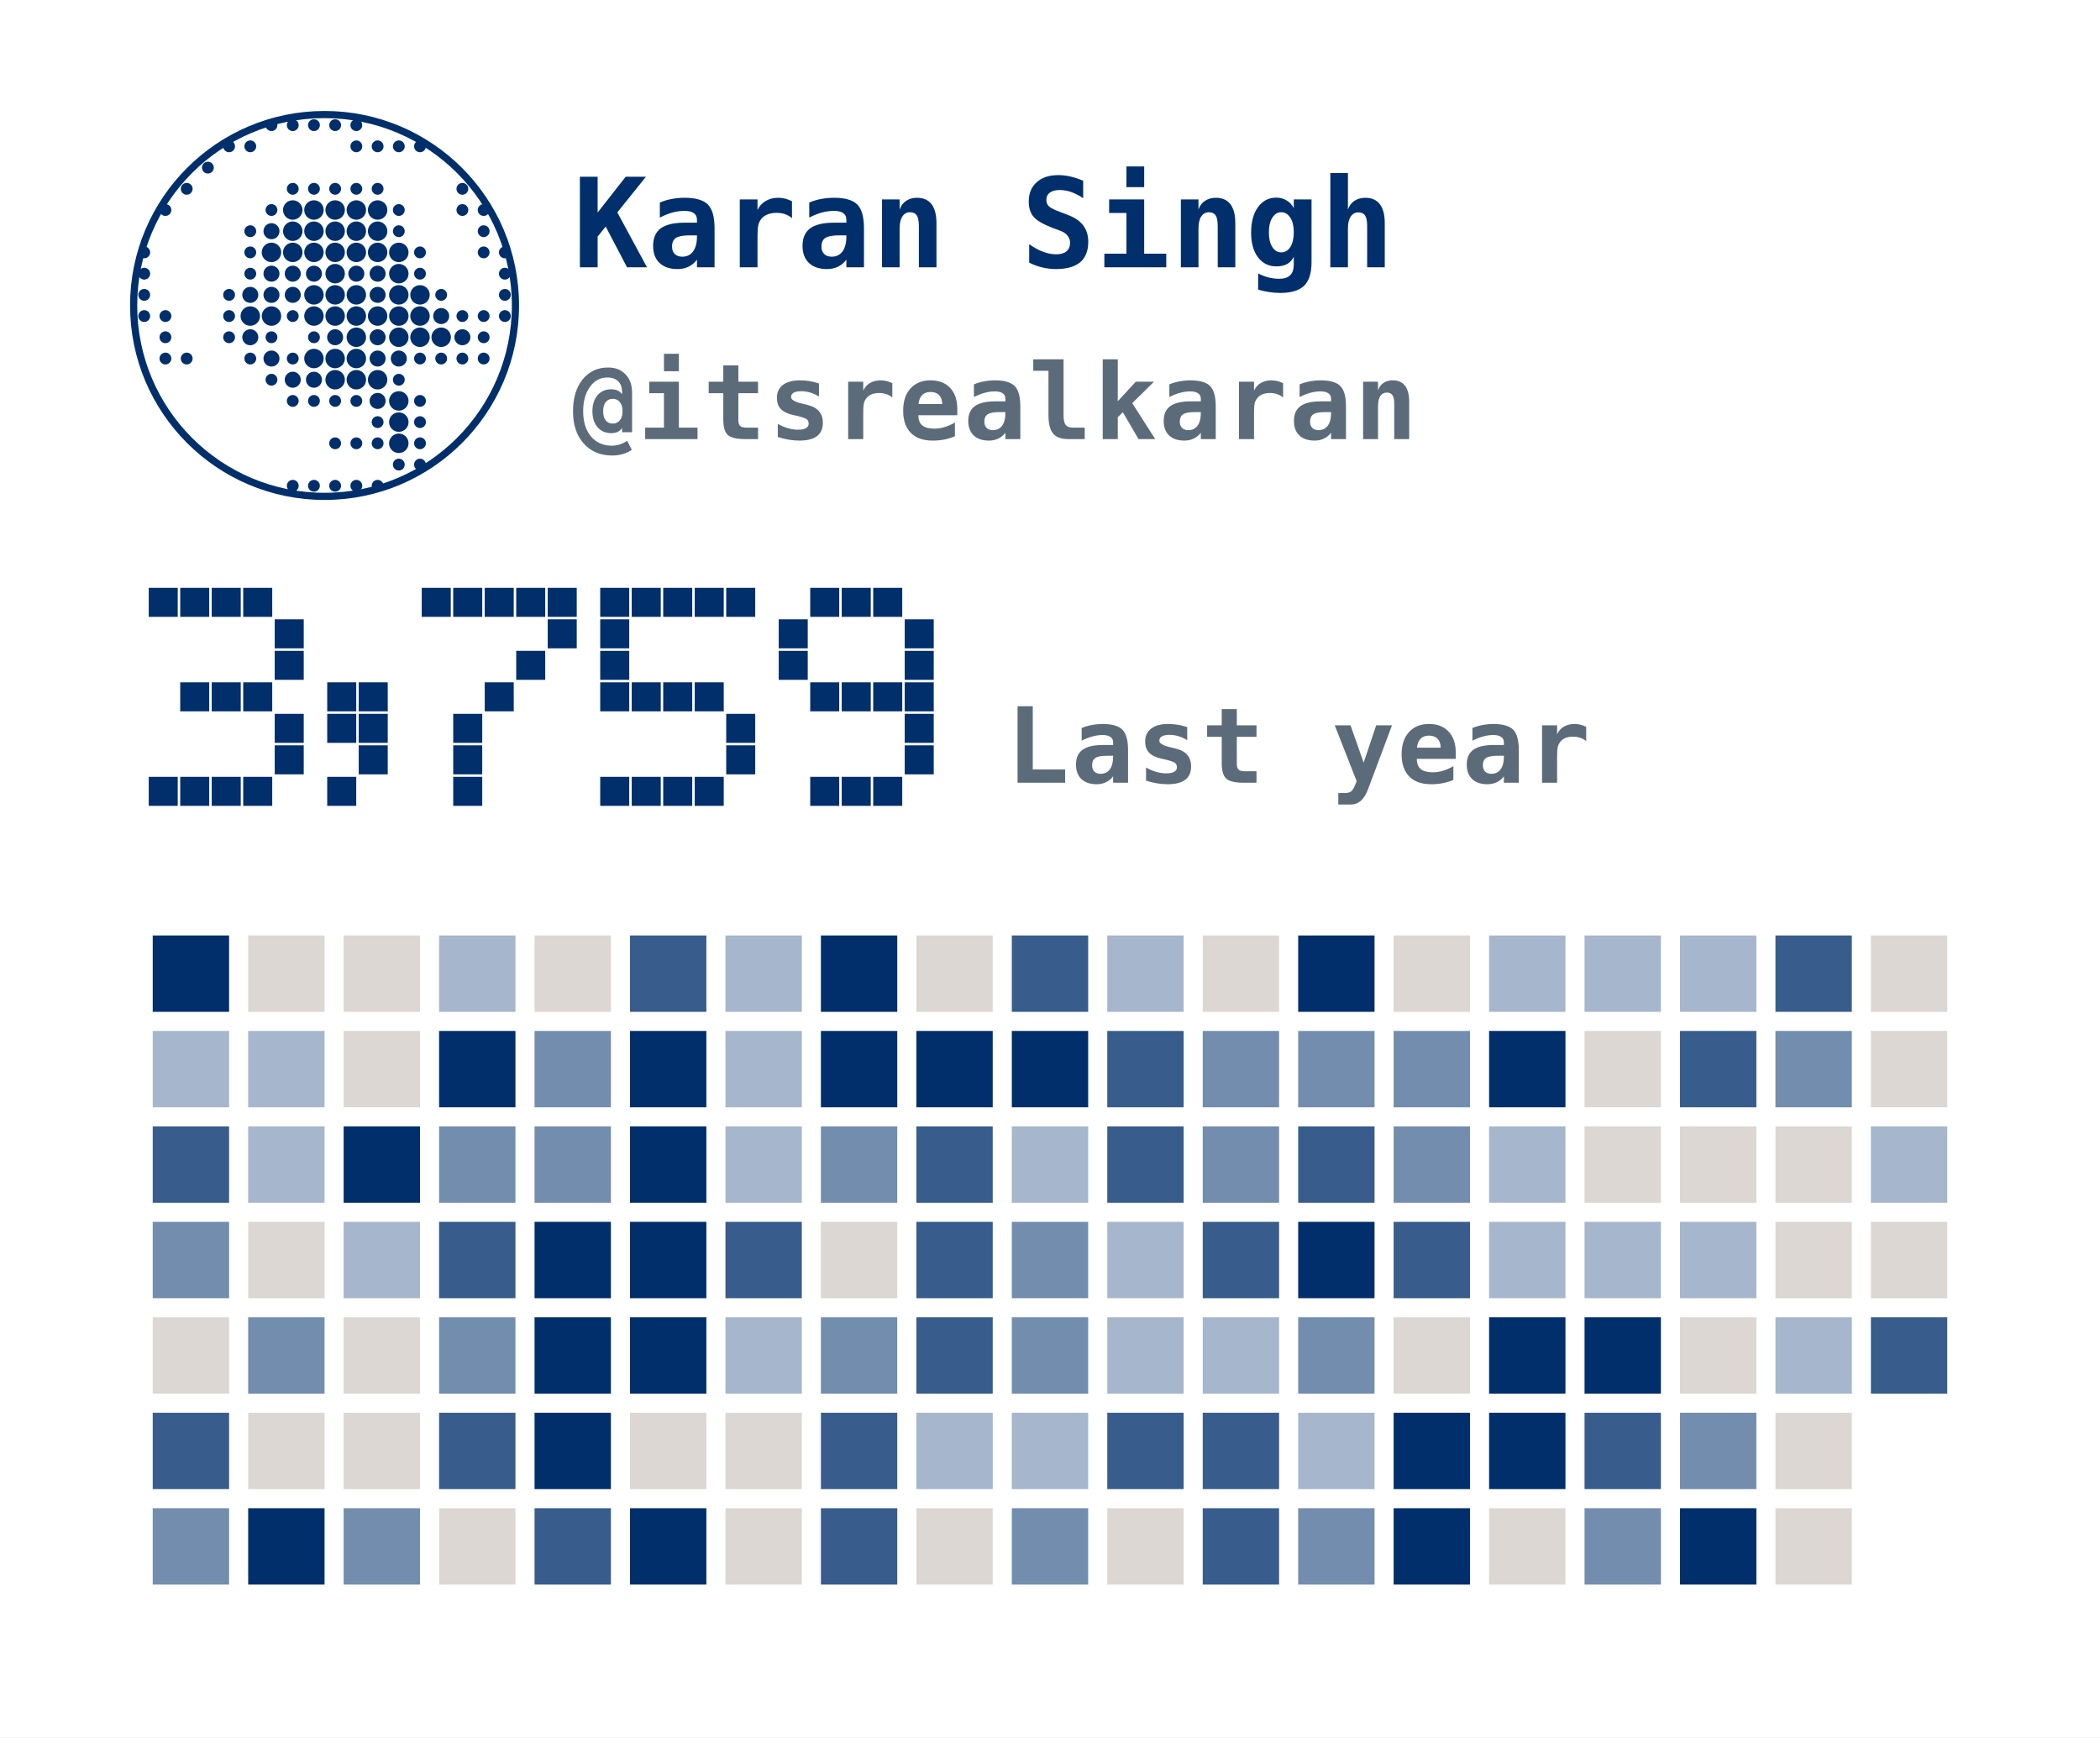
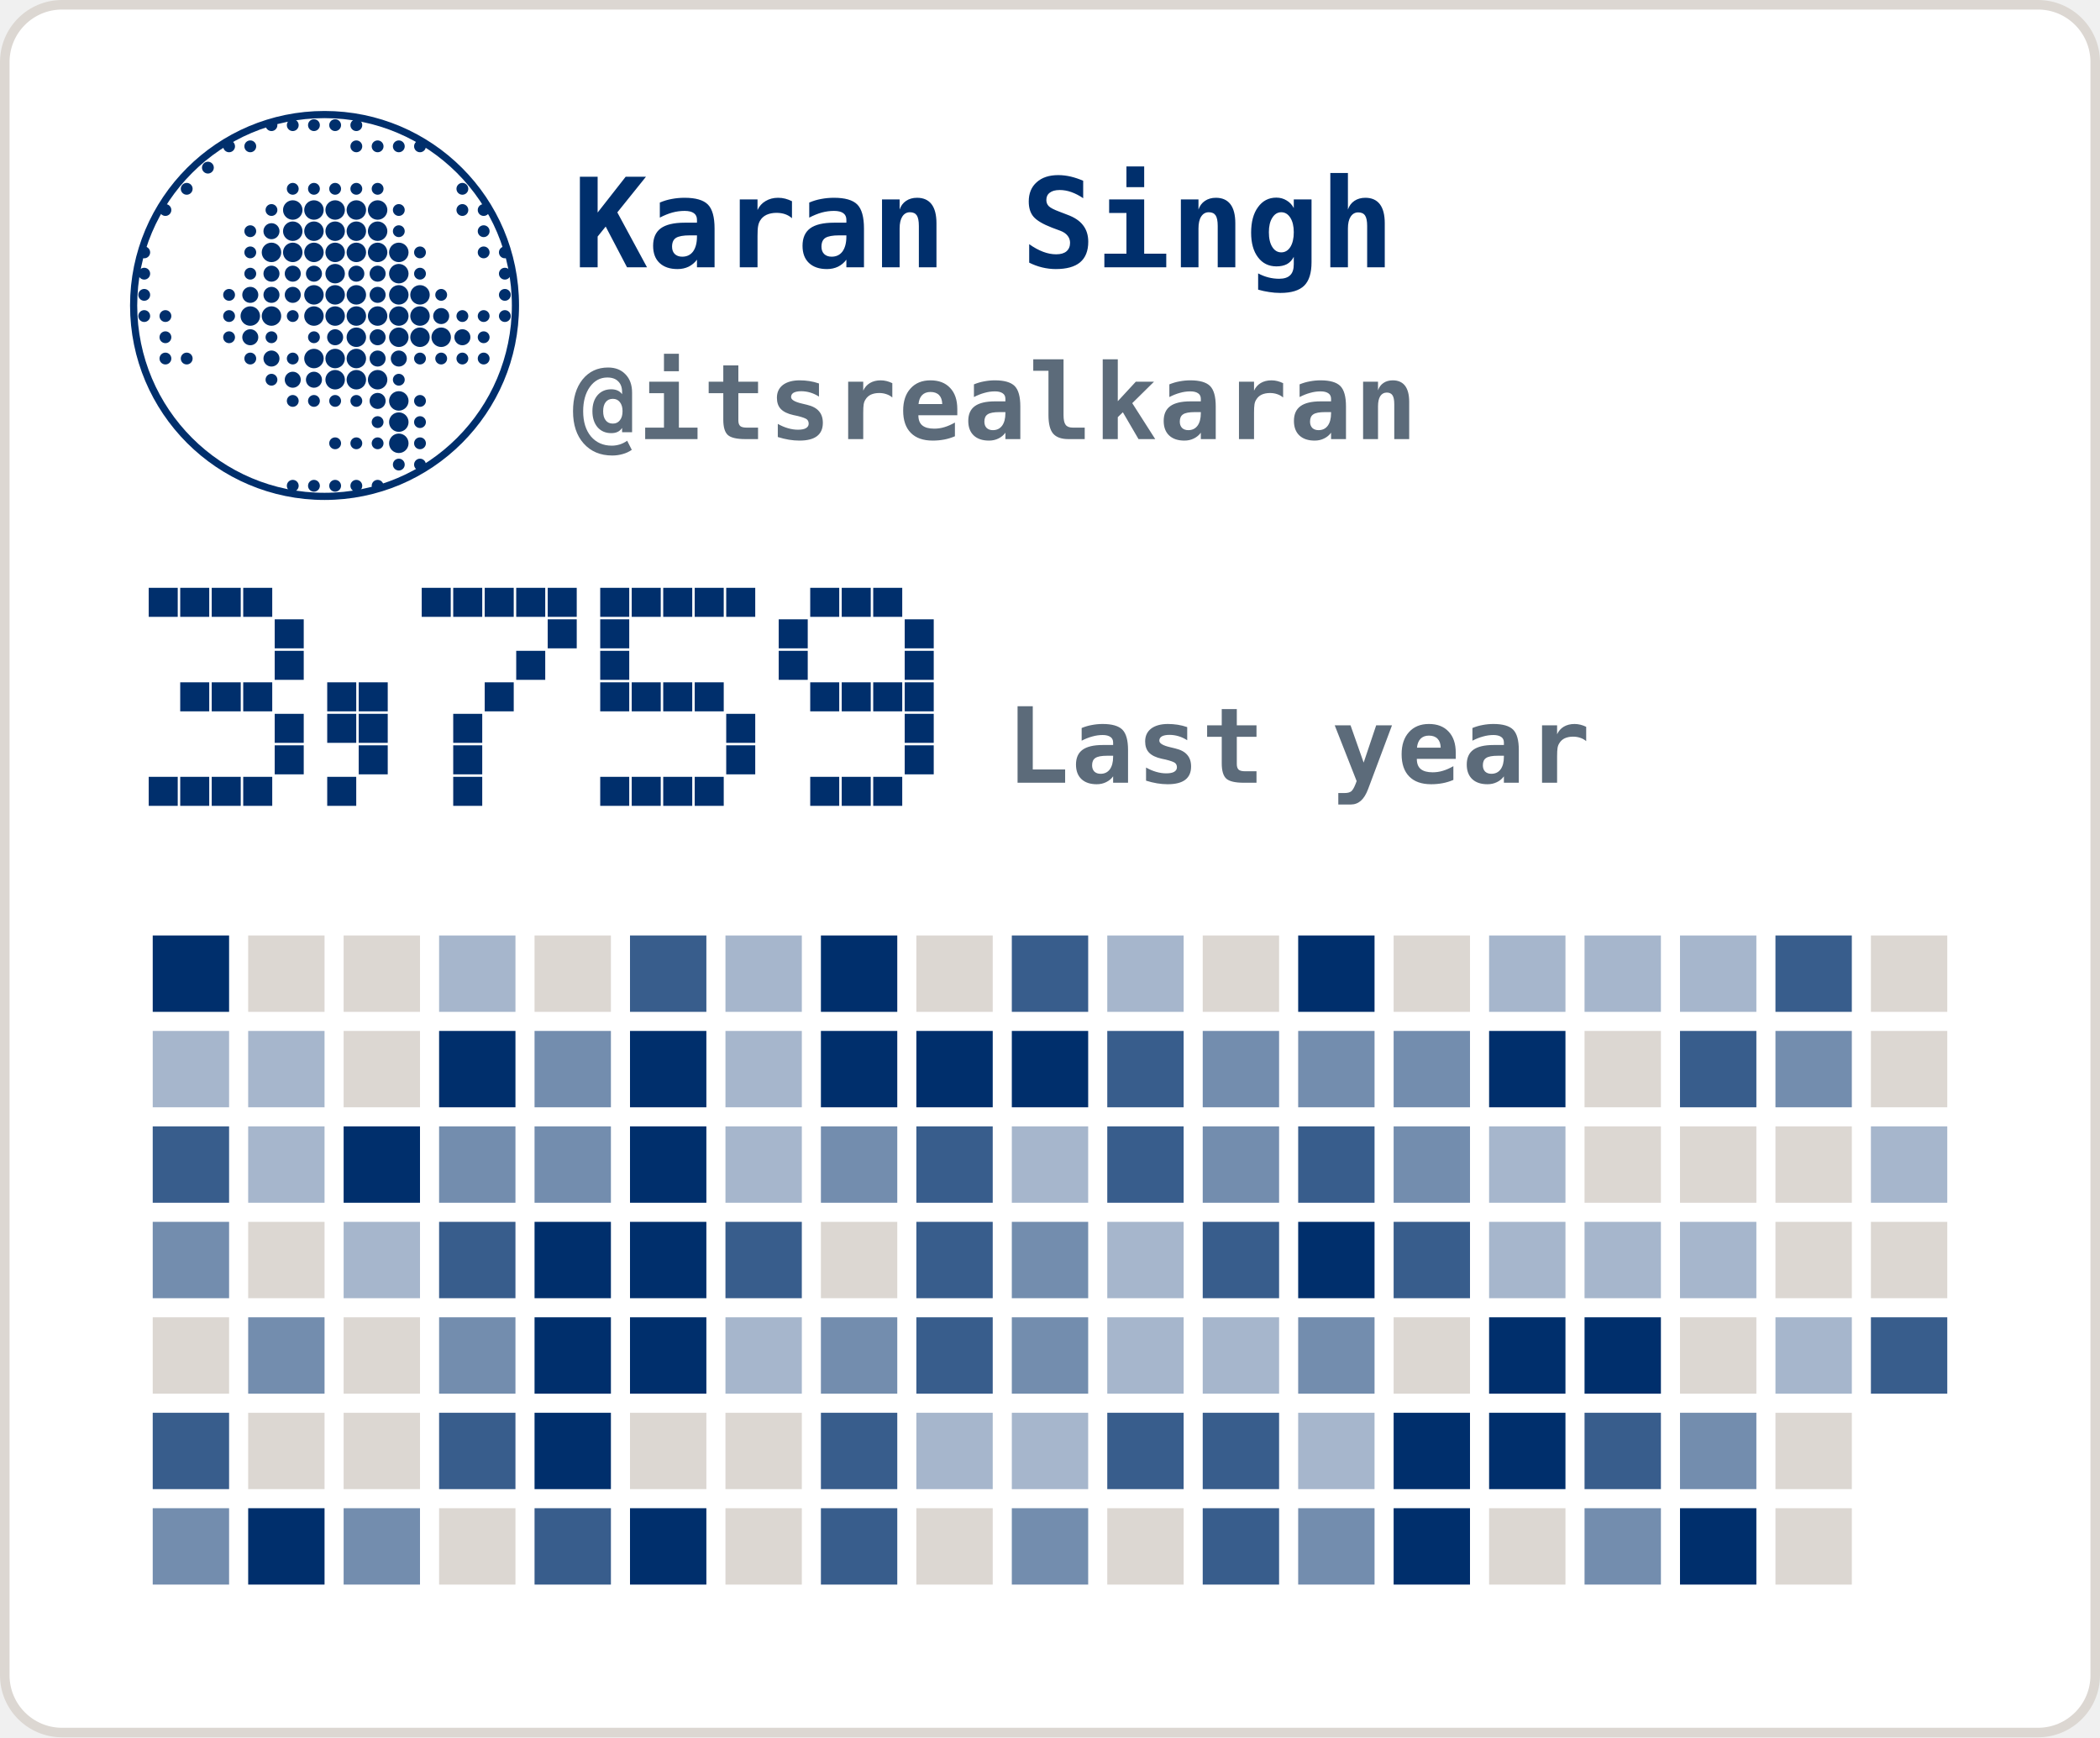
<svg xmlns="http://www.w3.org/2000/svg" width="220" height="182" viewBox="0 0 220 182" role="img">
-   <rect width="220" height="182" fill="#FFFFFF" />
+   <rect x="0.5" y="0.5" width="219" height="181" rx="6" fill="#FFFFFF" stroke="#DCD7D2" stroke-width="1" />
  <rect x="14" y="14" width="0" height="0" fill="#002F6C" />
  <clipPath id="pfp">
    <circle cx="34.00" cy="32.00" r="20.00" />
  </clipPath>
  <g clip-path="url(#pfp)">
    <circle cx="21.78" cy="13.11" r="0.62" fill="#002F6C" />
    <circle cx="26.22" cy="13.11" r="0.62" fill="#002F6C" />
    <circle cx="28.44" cy="13.11" r="0.62" fill="#002F6C" />
    <circle cx="30.67" cy="13.11" r="0.62" fill="#002F6C" />
    <circle cx="32.89" cy="13.11" r="0.62" fill="#002F6C" />
    <circle cx="35.11" cy="13.11" r="0.62" fill="#002F6C" />
    <circle cx="37.33" cy="13.11" r="0.62" fill="#002F6C" />
    <circle cx="19.56" cy="15.33" r="0.62" fill="#002F6C" />
    <circle cx="21.78" cy="15.33" r="0.84" fill="#002F6C" />
    <circle cx="24.00" cy="15.33" r="0.62" fill="#002F6C" />
    <circle cx="26.22" cy="15.33" r="0.62" fill="#002F6C" />
    <circle cx="37.33" cy="15.33" r="0.62" fill="#002F6C" />
    <circle cx="39.56" cy="15.33" r="0.62" fill="#002F6C" />
    <circle cx="41.78" cy="15.33" r="0.62" fill="#002F6C" />
    <circle cx="44.00" cy="15.33" r="0.62" fill="#002F6C" />
    <circle cx="19.56" cy="17.56" r="0.62" fill="#002F6C" />
    <circle cx="21.78" cy="17.56" r="0.62" fill="#002F6C" />
    <circle cx="17.33" cy="19.78" r="0.62" fill="#002F6C" />
    <circle cx="19.56" cy="19.78" r="0.62" fill="#002F6C" />
    <circle cx="30.67" cy="19.78" r="0.62" fill="#002F6C" />
    <circle cx="32.89" cy="19.78" r="0.62" fill="#002F6C" />
    <circle cx="35.11" cy="19.78" r="0.62" fill="#002F6C" />
    <circle cx="37.33" cy="19.78" r="0.62" fill="#002F6C" />
    <circle cx="39.56" cy="19.78" r="0.62" fill="#002F6C" />
    <circle cx="48.44" cy="19.78" r="0.62" fill="#002F6C" />
    <circle cx="17.33" cy="22.00" r="0.62" fill="#002F6C" />
    <circle cx="28.44" cy="22.00" r="0.62" fill="#002F6C" />
    <circle cx="30.67" cy="22.00" r="1.02" fill="#002F6C" />
    <circle cx="32.89" cy="22.00" r="1.02" fill="#002F6C" />
    <circle cx="35.11" cy="22.00" r="1.02" fill="#002F6C" />
    <circle cx="37.33" cy="22.00" r="1.02" fill="#002F6C" />
    <circle cx="39.56" cy="22.00" r="1.02" fill="#002F6C" />
    <circle cx="41.78" cy="22.00" r="0.62" fill="#002F6C" />
    <circle cx="48.44" cy="22.00" r="0.62" fill="#002F6C" />
    <circle cx="50.67" cy="22.00" r="0.62" fill="#002F6C" />
    <circle cx="15.11" cy="24.22" r="0.62" fill="#002F6C" />
    <circle cx="26.22" cy="24.22" r="0.62" fill="#002F6C" />
    <circle cx="28.44" cy="24.22" r="0.84" fill="#002F6C" />
    <circle cx="30.67" cy="24.22" r="1.02" fill="#002F6C" />
    <circle cx="32.89" cy="24.22" r="1.02" fill="#002F6C" />
    <circle cx="35.11" cy="24.22" r="1.02" fill="#002F6C" />
    <circle cx="37.33" cy="24.22" r="1.02" fill="#002F6C" />
    <circle cx="39.56" cy="24.22" r="1.02" fill="#002F6C" />
    <circle cx="41.78" cy="24.22" r="0.62" fill="#002F6C" />
    <circle cx="50.67" cy="24.22" r="0.62" fill="#002F6C" />
    <circle cx="15.11" cy="26.44" r="0.62" fill="#002F6C" />
    <circle cx="26.22" cy="26.44" r="0.62" fill="#002F6C" />
    <circle cx="28.44" cy="26.44" r="1.02" fill="#002F6C" />
    <circle cx="30.67" cy="26.44" r="1.02" fill="#002F6C" />
    <circle cx="32.89" cy="26.44" r="1.02" fill="#002F6C" />
    <circle cx="35.11" cy="26.44" r="1.02" fill="#002F6C" />
    <circle cx="37.33" cy="26.44" r="1.02" fill="#002F6C" />
    <circle cx="39.56" cy="26.44" r="1.02" fill="#002F6C" />
    <circle cx="41.78" cy="26.44" r="1.02" fill="#002F6C" />
    <circle cx="44.00" cy="26.44" r="0.62" fill="#002F6C" />
    <circle cx="50.67" cy="26.44" r="0.62" fill="#002F6C" />
    <circle cx="52.89" cy="26.44" r="0.62" fill="#002F6C" />
    <circle cx="15.11" cy="28.67" r="0.62" fill="#002F6C" />
    <circle cx="26.22" cy="28.67" r="0.62" fill="#002F6C" />
    <circle cx="28.44" cy="28.67" r="0.84" fill="#002F6C" />
    <circle cx="30.67" cy="28.67" r="0.84" fill="#002F6C" />
    <circle cx="32.89" cy="28.67" r="0.84" fill="#002F6C" />
    <circle cx="35.11" cy="28.67" r="1.02" fill="#002F6C" />
    <circle cx="37.33" cy="28.67" r="0.84" fill="#002F6C" />
    <circle cx="39.56" cy="28.67" r="0.84" fill="#002F6C" />
    <circle cx="41.78" cy="28.67" r="1.02" fill="#002F6C" />
    <circle cx="44.00" cy="28.67" r="0.62" fill="#002F6C" />
    <circle cx="52.89" cy="28.67" r="0.62" fill="#002F6C" />
    <circle cx="15.11" cy="30.89" r="0.62" fill="#002F6C" />
    <circle cx="24.00" cy="30.89" r="0.62" fill="#002F6C" />
    <circle cx="26.22" cy="30.89" r="0.84" fill="#002F6C" />
    <circle cx="28.44" cy="30.89" r="0.84" fill="#002F6C" />
    <circle cx="30.67" cy="30.89" r="0.84" fill="#002F6C" />
    <circle cx="32.89" cy="30.89" r="1.02" fill="#002F6C" />
    <circle cx="35.11" cy="30.89" r="1.02" fill="#002F6C" />
    <circle cx="37.33" cy="30.89" r="1.02" fill="#002F6C" />
    <circle cx="39.56" cy="30.89" r="0.84" fill="#002F6C" />
    <circle cx="41.78" cy="30.89" r="1.02" fill="#002F6C" />
    <circle cx="44.00" cy="30.89" r="1.02" fill="#002F6C" />
    <circle cx="46.22" cy="30.89" r="0.62" fill="#002F6C" />
    <circle cx="52.89" cy="30.89" r="0.62" fill="#002F6C" />
    <circle cx="15.11" cy="33.11" r="0.62" fill="#002F6C" />
    <circle cx="17.33" cy="33.11" r="0.62" fill="#002F6C" />
    <circle cx="24.00" cy="33.11" r="0.62" fill="#002F6C" />
    <circle cx="26.22" cy="33.11" r="1.02" fill="#002F6C" />
    <circle cx="28.44" cy="33.11" r="1.02" fill="#002F6C" />
    <circle cx="30.67" cy="33.11" r="0.62" fill="#002F6C" />
    <circle cx="32.89" cy="33.11" r="1.02" fill="#002F6C" />
    <circle cx="35.11" cy="33.11" r="1.02" fill="#002F6C" />
    <circle cx="37.33" cy="33.11" r="1.02" fill="#002F6C" />
    <circle cx="39.56" cy="33.11" r="1.02" fill="#002F6C" />
    <circle cx="41.78" cy="33.11" r="1.02" fill="#002F6C" />
    <circle cx="44.00" cy="33.11" r="1.02" fill="#002F6C" />
    <circle cx="46.22" cy="33.11" r="0.84" fill="#002F6C" />
    <circle cx="48.44" cy="33.11" r="0.62" fill="#002F6C" />
    <circle cx="50.67" cy="33.11" r="0.62" fill="#002F6C" />
    <circle cx="52.89" cy="33.11" r="0.62" fill="#002F6C" />
    <circle cx="17.33" cy="35.33" r="0.62" fill="#002F6C" />
    <circle cx="24.00" cy="35.33" r="0.62" fill="#002F6C" />
    <circle cx="26.22" cy="35.33" r="0.84" fill="#002F6C" />
    <circle cx="28.44" cy="35.33" r="0.62" fill="#002F6C" />
    <circle cx="32.89" cy="35.33" r="0.62" fill="#002F6C" />
    <circle cx="35.11" cy="35.33" r="0.84" fill="#002F6C" />
    <circle cx="37.33" cy="35.33" r="1.02" fill="#002F6C" />
    <circle cx="39.56" cy="35.33" r="0.84" fill="#002F6C" />
    <circle cx="41.78" cy="35.33" r="1.02" fill="#002F6C" />
    <circle cx="44.00" cy="35.33" r="1.02" fill="#002F6C" />
    <circle cx="46.22" cy="35.33" r="1.02" fill="#002F6C" />
    <circle cx="48.44" cy="35.33" r="0.84" fill="#002F6C" />
    <circle cx="50.67" cy="35.33" r="0.62" fill="#002F6C" />
    <circle cx="17.33" cy="37.56" r="0.62" fill="#002F6C" />
    <circle cx="19.56" cy="37.56" r="0.62" fill="#002F6C" />
    <circle cx="26.22" cy="37.56" r="0.62" fill="#002F6C" />
    <circle cx="28.44" cy="37.56" r="0.84" fill="#002F6C" />
    <circle cx="30.67" cy="37.56" r="0.62" fill="#002F6C" />
    <circle cx="32.89" cy="37.56" r="1.02" fill="#002F6C" />
    <circle cx="35.11" cy="37.56" r="1.02" fill="#002F6C" />
    <circle cx="37.33" cy="37.56" r="1.02" fill="#002F6C" />
    <circle cx="39.56" cy="37.56" r="0.84" fill="#002F6C" />
    <circle cx="41.78" cy="37.56" r="0.84" fill="#002F6C" />
    <circle cx="44.00" cy="37.56" r="0.62" fill="#002F6C" />
    <circle cx="46.22" cy="37.56" r="0.62" fill="#002F6C" />
    <circle cx="48.44" cy="37.56" r="0.62" fill="#002F6C" />
    <circle cx="50.67" cy="37.56" r="0.62" fill="#002F6C" />
    <circle cx="28.44" cy="39.78" r="0.62" fill="#002F6C" />
    <circle cx="30.67" cy="39.78" r="0.84" fill="#002F6C" />
    <circle cx="32.89" cy="39.78" r="0.84" fill="#002F6C" />
    <circle cx="35.11" cy="39.78" r="1.02" fill="#002F6C" />
    <circle cx="37.33" cy="39.78" r="1.02" fill="#002F6C" />
    <circle cx="39.56" cy="39.78" r="1.02" fill="#002F6C" />
    <circle cx="41.78" cy="39.78" r="0.62" fill="#002F6C" />
    <circle cx="30.67" cy="42.00" r="0.62" fill="#002F6C" />
    <circle cx="32.89" cy="42.00" r="0.62" fill="#002F6C" />
    <circle cx="35.11" cy="42.00" r="0.62" fill="#002F6C" />
    <circle cx="37.33" cy="42.00" r="0.62" fill="#002F6C" />
    <circle cx="39.56" cy="42.00" r="0.84" fill="#002F6C" />
    <circle cx="41.78" cy="42.00" r="1.02" fill="#002F6C" />
    <circle cx="44.00" cy="42.00" r="0.62" fill="#002F6C" />
    <circle cx="39.56" cy="44.22" r="0.62" fill="#002F6C" />
    <circle cx="41.78" cy="44.22" r="1.02" fill="#002F6C" />
    <circle cx="44.00" cy="44.22" r="0.62" fill="#002F6C" />
    <circle cx="35.11" cy="46.44" r="0.62" fill="#002F6C" />
    <circle cx="37.33" cy="46.44" r="0.62" fill="#002F6C" />
    <circle cx="39.56" cy="46.44" r="0.62" fill="#002F6C" />
    <circle cx="41.78" cy="46.44" r="1.02" fill="#002F6C" />
    <circle cx="44.00" cy="46.44" r="0.62" fill="#002F6C" />
    <circle cx="41.78" cy="48.67" r="0.62" fill="#002F6C" />
    <circle cx="44.00" cy="48.67" r="0.62" fill="#002F6C" />
    <circle cx="30.67" cy="50.89" r="0.62" fill="#002F6C" />
    <circle cx="32.89" cy="50.89" r="0.62" fill="#002F6C" />
    <circle cx="35.11" cy="50.89" r="0.62" fill="#002F6C" />
    <circle cx="37.33" cy="50.89" r="0.62" fill="#002F6C" />
    <circle cx="39.56" cy="50.89" r="0.62" fill="#002F6C" />
    <circle cx="41.78" cy="50.89" r="0.62" fill="#002F6C" />
  </g>
  <circle cx="34.00" cy="32.00" r="20.00" fill="none" stroke="#002F6C" stroke-width="0.75" />
  <text x="60" y="28" fill="#002F6C" text-anchor="start" font-family="ui-monospace, Geist Mono, monospace" font-weight="700" font-size="13" letter-spacing="0" dominant-baseline="auto">Karan Singh</text>
  <text x="60" y="46" fill="#5C6B7A" text-anchor="start" font-family="ui-monospace, Geist Mono, monospace" font-weight="700" font-size="11" letter-spacing="0.2" dominant-baseline="auto">@itsrealkaran</text>
  <rect x="15.58" y="61.58" width="3.04" height="3.04" fill="#002F6C" />
  <rect x="18.88" y="61.58" width="3.04" height="3.04" fill="#002F6C" />
  <rect x="22.18" y="61.58" width="3.04" height="3.04" fill="#002F6C" />
  <rect x="25.48" y="61.58" width="3.04" height="3.04" fill="#002F6C" />
  <rect x="28.78" y="64.88" width="3.04" height="3.04" fill="#002F6C" />
  <rect x="28.78" y="68.18" width="3.04" height="3.04" fill="#002F6C" />
  <rect x="18.88" y="71.48" width="3.04" height="3.04" fill="#002F6C" />
  <rect x="22.18" y="71.48" width="3.04" height="3.04" fill="#002F6C" />
  <rect x="25.48" y="71.48" width="3.04" height="3.04" fill="#002F6C" />
  <rect x="28.78" y="74.78" width="3.04" height="3.04" fill="#002F6C" />
  <rect x="28.78" y="78.08" width="3.04" height="3.04" fill="#002F6C" />
  <rect x="15.58" y="81.38" width="3.04" height="3.04" fill="#002F6C" />
  <rect x="18.88" y="81.38" width="3.04" height="3.04" fill="#002F6C" />
  <rect x="22.18" y="81.38" width="3.04" height="3.04" fill="#002F6C" />
  <rect x="25.48" y="81.38" width="3.04" height="3.04" fill="#002F6C" />
  <rect x="34.28" y="71.48" width="3.04" height="3.04" fill="#002F6C" />
  <rect x="37.58" y="71.48" width="3.04" height="3.04" fill="#002F6C" />
  <rect x="34.28" y="74.78" width="3.04" height="3.04" fill="#002F6C" />
  <rect x="37.58" y="74.78" width="3.04" height="3.04" fill="#002F6C" />
  <rect x="37.58" y="78.08" width="3.04" height="3.04" fill="#002F6C" />
  <rect x="34.28" y="81.38" width="3.04" height="3.04" fill="#002F6C" />
  <rect x="44.18" y="61.58" width="3.04" height="3.04" fill="#002F6C" />
  <rect x="47.48" y="61.58" width="3.04" height="3.04" fill="#002F6C" />
  <rect x="50.78" y="61.58" width="3.04" height="3.04" fill="#002F6C" />
  <rect x="54.08" y="61.58" width="3.04" height="3.04" fill="#002F6C" />
  <rect x="57.38" y="61.58" width="3.04" height="3.04" fill="#002F6C" />
  <rect x="57.38" y="64.88" width="3.04" height="3.04" fill="#002F6C" />
  <rect x="54.08" y="68.18" width="3.04" height="3.04" fill="#002F6C" />
  <rect x="50.78" y="71.48" width="3.04" height="3.04" fill="#002F6C" />
  <rect x="47.48" y="74.78" width="3.04" height="3.04" fill="#002F6C" />
  <rect x="47.48" y="78.08" width="3.04" height="3.04" fill="#002F6C" />
  <rect x="47.48" y="81.38" width="3.04" height="3.04" fill="#002F6C" />
  <rect x="62.88" y="61.58" width="3.04" height="3.04" fill="#002F6C" />
  <rect x="66.18" y="61.58" width="3.04" height="3.04" fill="#002F6C" />
  <rect x="69.48" y="61.58" width="3.04" height="3.04" fill="#002F6C" />
  <rect x="72.78" y="61.58" width="3.04" height="3.04" fill="#002F6C" />
  <rect x="76.08" y="61.58" width="3.04" height="3.04" fill="#002F6C" />
  <rect x="62.88" y="64.88" width="3.04" height="3.04" fill="#002F6C" />
  <rect x="62.88" y="68.18" width="3.04" height="3.04" fill="#002F6C" />
  <rect x="62.88" y="71.48" width="3.04" height="3.04" fill="#002F6C" />
  <rect x="66.18" y="71.48" width="3.04" height="3.04" fill="#002F6C" />
  <rect x="69.48" y="71.48" width="3.04" height="3.04" fill="#002F6C" />
  <rect x="72.78" y="71.48" width="3.04" height="3.04" fill="#002F6C" />
  <rect x="76.08" y="74.78" width="3.04" height="3.04" fill="#002F6C" />
  <rect x="76.08" y="78.08" width="3.04" height="3.04" fill="#002F6C" />
  <rect x="62.88" y="81.38" width="3.04" height="3.04" fill="#002F6C" />
  <rect x="66.18" y="81.38" width="3.04" height="3.04" fill="#002F6C" />
  <rect x="69.48" y="81.38" width="3.04" height="3.04" fill="#002F6C" />
  <rect x="72.78" y="81.38" width="3.04" height="3.04" fill="#002F6C" />
  <rect x="84.88" y="61.58" width="3.04" height="3.04" fill="#002F6C" />
  <rect x="88.18" y="61.58" width="3.04" height="3.04" fill="#002F6C" />
  <rect x="91.48" y="61.58" width="3.04" height="3.04" fill="#002F6C" />
  <rect x="81.58" y="64.88" width="3.04" height="3.04" fill="#002F6C" />
  <rect x="94.78" y="64.88" width="3.04" height="3.04" fill="#002F6C" />
  <rect x="81.58" y="68.18" width="3.04" height="3.04" fill="#002F6C" />
  <rect x="94.78" y="68.18" width="3.04" height="3.04" fill="#002F6C" />
  <rect x="84.88" y="71.48" width="3.04" height="3.04" fill="#002F6C" />
  <rect x="88.18" y="71.48" width="3.04" height="3.04" fill="#002F6C" />
  <rect x="91.48" y="71.48" width="3.04" height="3.04" fill="#002F6C" />
  <rect x="94.78" y="71.48" width="3.04" height="3.04" fill="#002F6C" />
  <rect x="94.78" y="74.78" width="3.04" height="3.04" fill="#002F6C" />
  <rect x="94.78" y="78.08" width="3.04" height="3.04" fill="#002F6C" />
  <rect x="84.88" y="81.38" width="3.04" height="3.04" fill="#002F6C" />
  <rect x="88.18" y="81.38" width="3.04" height="3.04" fill="#002F6C" />
  <rect x="91.48" y="81.38" width="3.04" height="3.04" fill="#002F6C" />
  <text x="105.4" y="82.0" fill="#5C6B7A" text-anchor="start" font-family="ui-monospace, Geist Mono, monospace" font-weight="700" font-size="11" letter-spacing="0.2" dominant-baseline="auto">Last year</text>
  <rect x="16" y="98" width="8" height="8" fill="#002F6C" />
  <rect x="16" y="108" width="8" height="8" fill="#002F6C" opacity="0.35" />
  <rect x="16" y="118" width="8" height="8" fill="#002F6C" opacity="0.78" />
  <rect x="16" y="128" width="8" height="8" fill="#002F6C" opacity="0.55" />
  <rect x="16" y="138" width="8" height="8" fill="#DCD7D2" />
  <rect x="16" y="148" width="8" height="8" fill="#002F6C" opacity="0.78" />
  <rect x="16" y="158" width="8" height="8" fill="#002F6C" opacity="0.55" />
  <rect x="26" y="98" width="8" height="8" fill="#DCD7D2" />
  <rect x="26" y="108" width="8" height="8" fill="#002F6C" opacity="0.35" />
  <rect x="26" y="118" width="8" height="8" fill="#002F6C" opacity="0.35" />
  <rect x="26" y="128" width="8" height="8" fill="#DCD7D2" />
  <rect x="26" y="138" width="8" height="8" fill="#002F6C" opacity="0.55" />
  <rect x="26" y="148" width="8" height="8" fill="#DCD7D2" />
  <rect x="26" y="158" width="8" height="8" fill="#002F6C" />
  <rect x="36" y="98" width="8" height="8" fill="#DCD7D2" />
  <rect x="36" y="108" width="8" height="8" fill="#DCD7D2" />
  <rect x="36" y="118" width="8" height="8" fill="#002F6C" />
  <rect x="36" y="128" width="8" height="8" fill="#002F6C" opacity="0.35" />
  <rect x="36" y="138" width="8" height="8" fill="#DCD7D2" />
  <rect x="36" y="148" width="8" height="8" fill="#DCD7D2" />
  <rect x="36" y="158" width="8" height="8" fill="#002F6C" opacity="0.55" />
  <rect x="46" y="98" width="8" height="8" fill="#002F6C" opacity="0.35" />
  <rect x="46" y="108" width="8" height="8" fill="#002F6C" />
  <rect x="46" y="118" width="8" height="8" fill="#002F6C" opacity="0.55" />
  <rect x="46" y="128" width="8" height="8" fill="#002F6C" opacity="0.78" />
  <rect x="46" y="138" width="8" height="8" fill="#002F6C" opacity="0.55" />
  <rect x="46" y="148" width="8" height="8" fill="#002F6C" opacity="0.78" />
  <rect x="46" y="158" width="8" height="8" fill="#DCD7D2" />
  <rect x="56" y="98" width="8" height="8" fill="#DCD7D2" />
  <rect x="56" y="108" width="8" height="8" fill="#002F6C" opacity="0.55" />
  <rect x="56" y="118" width="8" height="8" fill="#002F6C" opacity="0.55" />
  <rect x="56" y="128" width="8" height="8" fill="#002F6C" />
  <rect x="56" y="138" width="8" height="8" fill="#002F6C" />
  <rect x="56" y="148" width="8" height="8" fill="#002F6C" />
  <rect x="56" y="158" width="8" height="8" fill="#002F6C" opacity="0.78" />
  <rect x="66" y="98" width="8" height="8" fill="#002F6C" opacity="0.78" />
  <rect x="66" y="108" width="8" height="8" fill="#002F6C" />
  <rect x="66" y="118" width="8" height="8" fill="#002F6C" />
  <rect x="66" y="128" width="8" height="8" fill="#002F6C" />
  <rect x="66" y="138" width="8" height="8" fill="#002F6C" />
  <rect x="66" y="148" width="8" height="8" fill="#DCD7D2" />
  <rect x="66" y="158" width="8" height="8" fill="#002F6C" />
  <rect x="76" y="98" width="8" height="8" fill="#002F6C" opacity="0.35" />
  <rect x="76" y="108" width="8" height="8" fill="#002F6C" opacity="0.35" />
  <rect x="76" y="118" width="8" height="8" fill="#002F6C" opacity="0.35" />
  <rect x="76" y="128" width="8" height="8" fill="#002F6C" opacity="0.78" />
  <rect x="76" y="138" width="8" height="8" fill="#002F6C" opacity="0.35" />
  <rect x="76" y="148" width="8" height="8" fill="#DCD7D2" />
  <rect x="76" y="158" width="8" height="8" fill="#DCD7D2" />
  <rect x="86" y="98" width="8" height="8" fill="#002F6C" />
  <rect x="86" y="108" width="8" height="8" fill="#002F6C" />
  <rect x="86" y="118" width="8" height="8" fill="#002F6C" opacity="0.55" />
  <rect x="86" y="128" width="8" height="8" fill="#DCD7D2" />
  <rect x="86" y="138" width="8" height="8" fill="#002F6C" opacity="0.55" />
  <rect x="86" y="148" width="8" height="8" fill="#002F6C" opacity="0.78" />
  <rect x="86" y="158" width="8" height="8" fill="#002F6C" opacity="0.78" />
  <rect x="96" y="98" width="8" height="8" fill="#DCD7D2" />
  <rect x="96" y="108" width="8" height="8" fill="#002F6C" />
  <rect x="96" y="118" width="8" height="8" fill="#002F6C" opacity="0.78" />
  <rect x="96" y="128" width="8" height="8" fill="#002F6C" opacity="0.78" />
  <rect x="96" y="138" width="8" height="8" fill="#002F6C" opacity="0.78" />
  <rect x="96" y="148" width="8" height="8" fill="#002F6C" opacity="0.35" />
  <rect x="96" y="158" width="8" height="8" fill="#DCD7D2" />
  <rect x="106" y="98" width="8" height="8" fill="#002F6C" opacity="0.78" />
  <rect x="106" y="108" width="8" height="8" fill="#002F6C" />
  <rect x="106" y="118" width="8" height="8" fill="#002F6C" opacity="0.35" />
  <rect x="106" y="128" width="8" height="8" fill="#002F6C" opacity="0.55" />
  <rect x="106" y="138" width="8" height="8" fill="#002F6C" opacity="0.55" />
  <rect x="106" y="148" width="8" height="8" fill="#002F6C" opacity="0.35" />
  <rect x="106" y="158" width="8" height="8" fill="#002F6C" opacity="0.55" />
  <rect x="116" y="98" width="8" height="8" fill="#002F6C" opacity="0.35" />
  <rect x="116" y="108" width="8" height="8" fill="#002F6C" opacity="0.78" />
  <rect x="116" y="118" width="8" height="8" fill="#002F6C" opacity="0.78" />
  <rect x="116" y="128" width="8" height="8" fill="#002F6C" opacity="0.35" />
  <rect x="116" y="138" width="8" height="8" fill="#002F6C" opacity="0.35" />
  <rect x="116" y="148" width="8" height="8" fill="#002F6C" opacity="0.78" />
  <rect x="116" y="158" width="8" height="8" fill="#DCD7D2" />
  <rect x="126" y="98" width="8" height="8" fill="#DCD7D2" />
  <rect x="126" y="108" width="8" height="8" fill="#002F6C" opacity="0.55" />
  <rect x="126" y="118" width="8" height="8" fill="#002F6C" opacity="0.55" />
  <rect x="126" y="128" width="8" height="8" fill="#002F6C" opacity="0.78" />
  <rect x="126" y="138" width="8" height="8" fill="#002F6C" opacity="0.35" />
  <rect x="126" y="148" width="8" height="8" fill="#002F6C" opacity="0.78" />
  <rect x="126" y="158" width="8" height="8" fill="#002F6C" opacity="0.78" />
  <rect x="136" y="98" width="8" height="8" fill="#002F6C" />
  <rect x="136" y="108" width="8" height="8" fill="#002F6C" opacity="0.55" />
  <rect x="136" y="118" width="8" height="8" fill="#002F6C" opacity="0.78" />
  <rect x="136" y="128" width="8" height="8" fill="#002F6C" />
  <rect x="136" y="138" width="8" height="8" fill="#002F6C" opacity="0.55" />
  <rect x="136" y="148" width="8" height="8" fill="#002F6C" opacity="0.35" />
  <rect x="136" y="158" width="8" height="8" fill="#002F6C" opacity="0.55" />
  <rect x="146" y="98" width="8" height="8" fill="#DCD7D2" />
  <rect x="146" y="108" width="8" height="8" fill="#002F6C" opacity="0.55" />
  <rect x="146" y="118" width="8" height="8" fill="#002F6C" opacity="0.55" />
  <rect x="146" y="128" width="8" height="8" fill="#002F6C" opacity="0.78" />
  <rect x="146" y="138" width="8" height="8" fill="#DCD7D2" />
  <rect x="146" y="148" width="8" height="8" fill="#002F6C" />
  <rect x="146" y="158" width="8" height="8" fill="#002F6C" />
  <rect x="156" y="98" width="8" height="8" fill="#002F6C" opacity="0.35" />
  <rect x="156" y="108" width="8" height="8" fill="#002F6C" />
  <rect x="156" y="118" width="8" height="8" fill="#002F6C" opacity="0.35" />
  <rect x="156" y="128" width="8" height="8" fill="#002F6C" opacity="0.35" />
  <rect x="156" y="138" width="8" height="8" fill="#002F6C" />
  <rect x="156" y="148" width="8" height="8" fill="#002F6C" />
  <rect x="156" y="158" width="8" height="8" fill="#DCD7D2" />
  <rect x="166" y="98" width="8" height="8" fill="#002F6C" opacity="0.35" />
  <rect x="166" y="108" width="8" height="8" fill="#DCD7D2" />
  <rect x="166" y="118" width="8" height="8" fill="#DCD7D2" />
  <rect x="166" y="128" width="8" height="8" fill="#002F6C" opacity="0.35" />
  <rect x="166" y="138" width="8" height="8" fill="#002F6C" />
  <rect x="166" y="148" width="8" height="8" fill="#002F6C" opacity="0.78" />
  <rect x="166" y="158" width="8" height="8" fill="#002F6C" opacity="0.55" />
  <rect x="176" y="98" width="8" height="8" fill="#002F6C" opacity="0.35" />
  <rect x="176" y="108" width="8" height="8" fill="#002F6C" opacity="0.78" />
  <rect x="176" y="118" width="8" height="8" fill="#DCD7D2" />
  <rect x="176" y="128" width="8" height="8" fill="#002F6C" opacity="0.35" />
  <rect x="176" y="138" width="8" height="8" fill="#DCD7D2" />
  <rect x="176" y="148" width="8" height="8" fill="#002F6C" opacity="0.55" />
  <rect x="176" y="158" width="8" height="8" fill="#002F6C" />
  <rect x="186" y="98" width="8" height="8" fill="#002F6C" opacity="0.78" />
  <rect x="186" y="108" width="8" height="8" fill="#002F6C" opacity="0.55" />
  <rect x="186" y="118" width="8" height="8" fill="#DCD7D2" />
  <rect x="186" y="128" width="8" height="8" fill="#DCD7D2" />
  <rect x="186" y="138" width="8" height="8" fill="#002F6C" opacity="0.35" />
  <rect x="186" y="148" width="8" height="8" fill="#DCD7D2" />
  <rect x="186" y="158" width="8" height="8" fill="#DCD7D2" />
  <rect x="196" y="98" width="8" height="8" fill="#DCD7D2" />
  <rect x="196" y="108" width="8" height="8" fill="#DCD7D2" />
  <rect x="196" y="118" width="8" height="8" fill="#002F6C" opacity="0.35" />
  <rect x="196" y="128" width="8" height="8" fill="#DCD7D2" />
  <rect x="196" y="138" width="8" height="8" fill="#002F6C" opacity="0.78" />
</svg>
